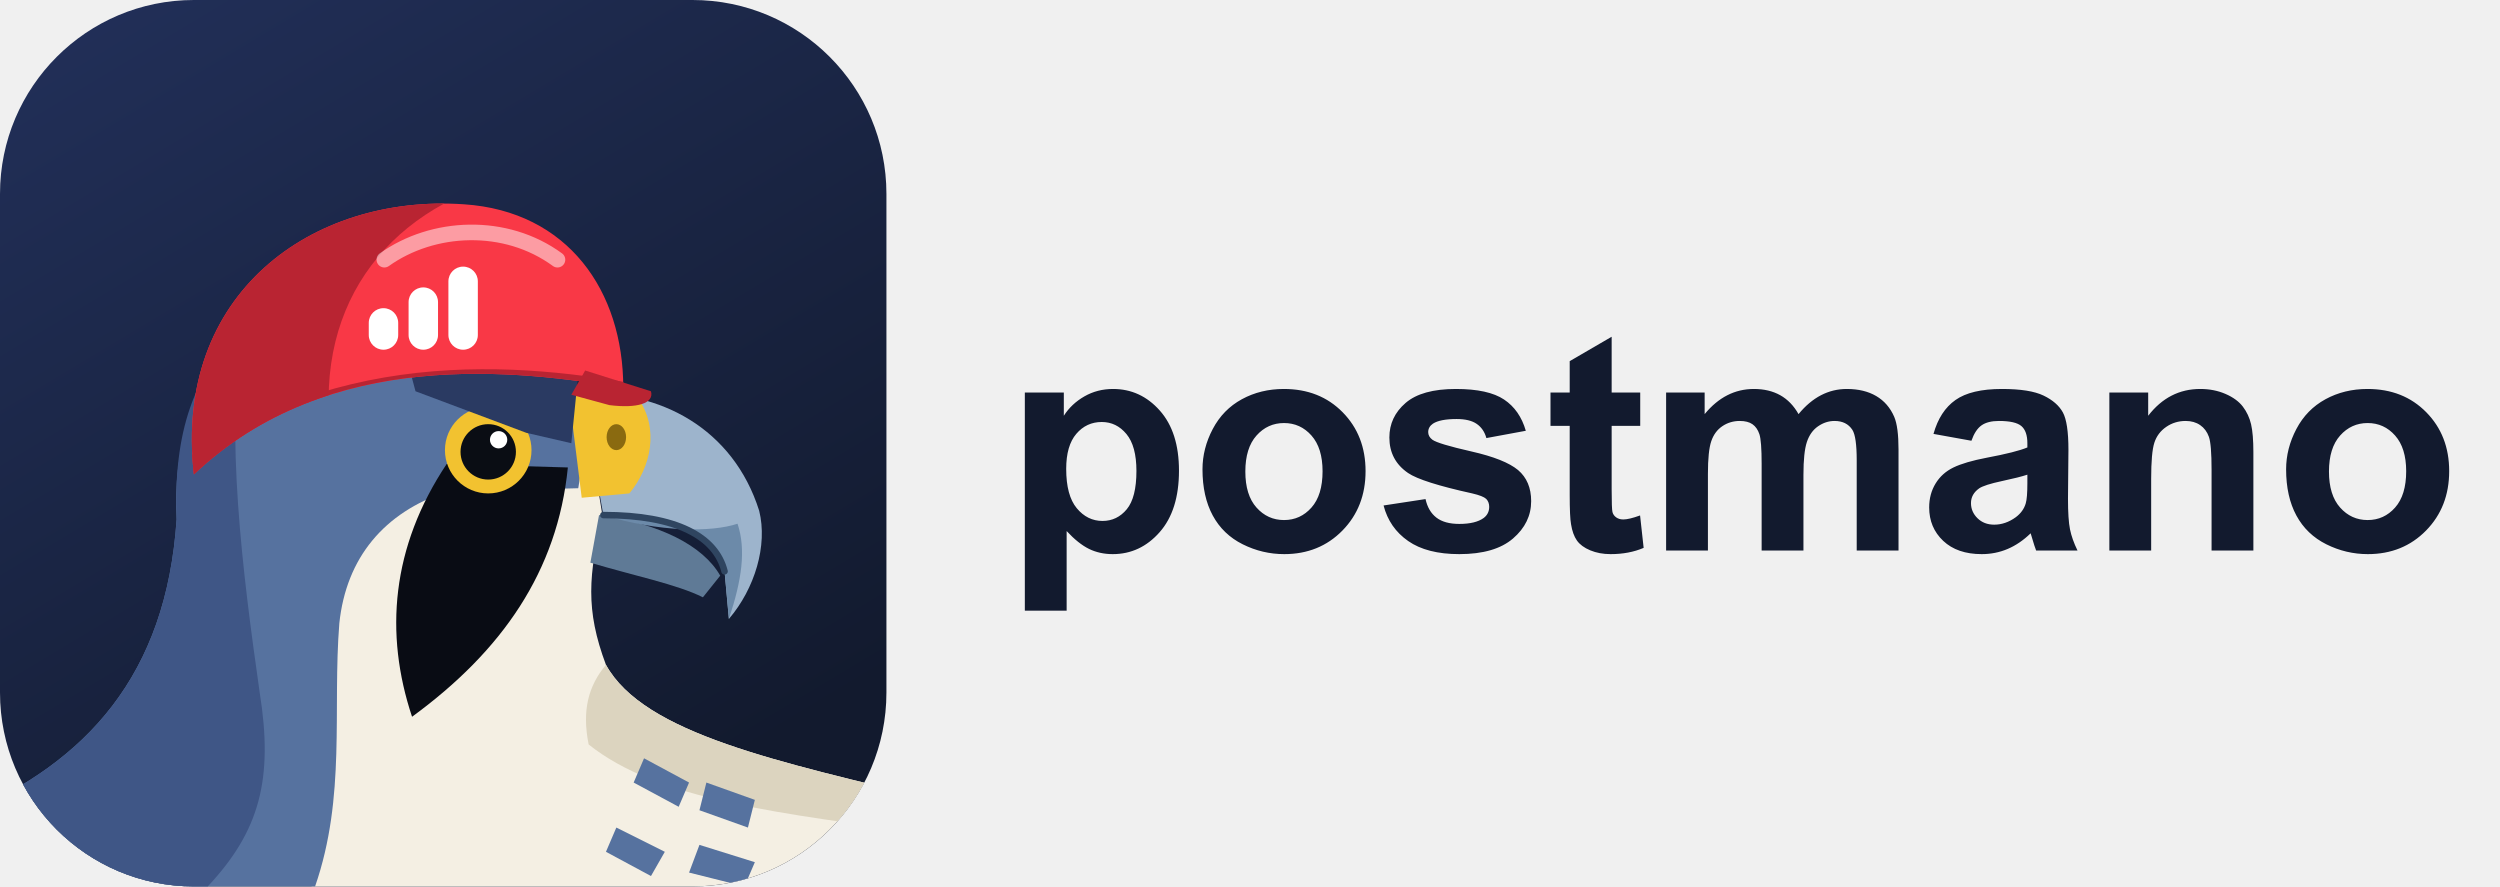
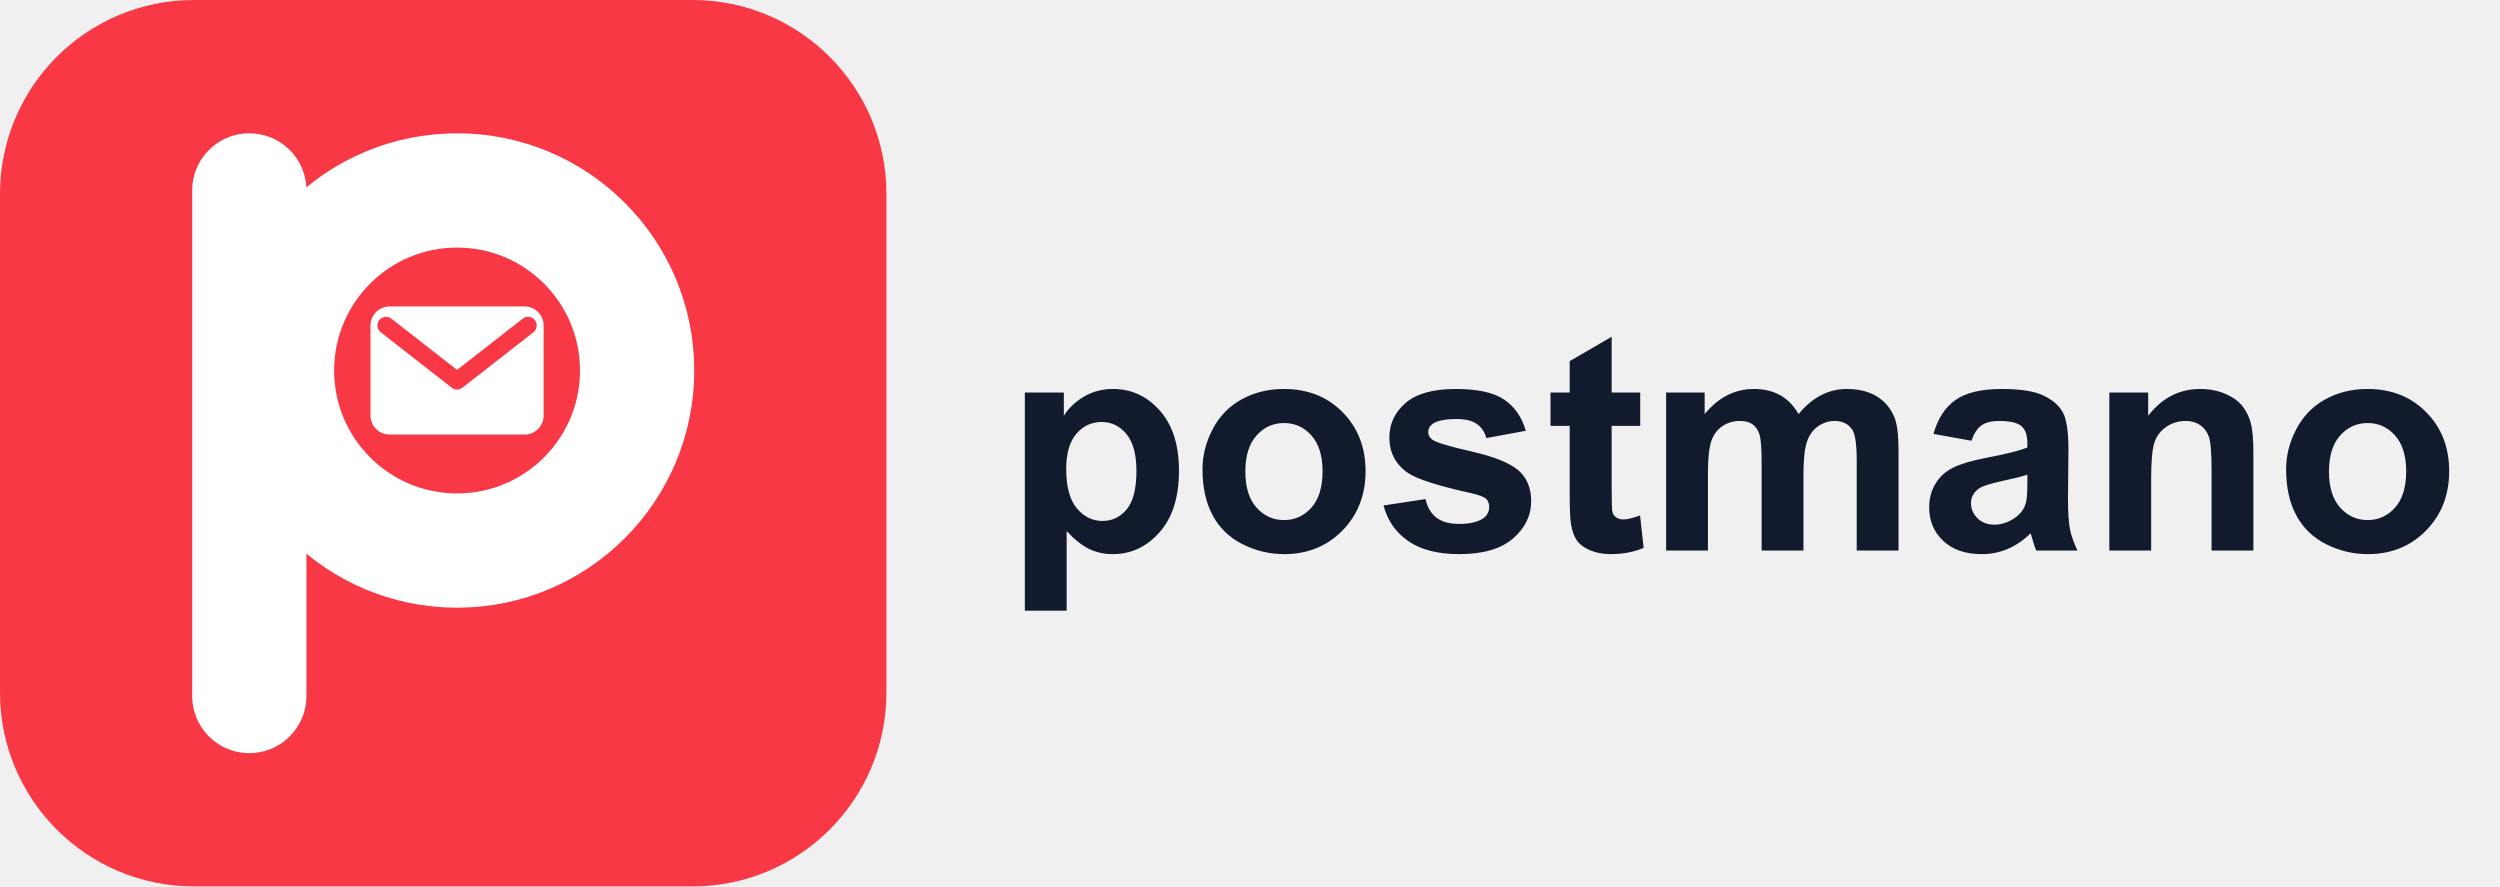
<svg xmlns="http://www.w3.org/2000/svg" viewBox="0 0 1444 512">
  <g id="icon">
-     <defs>
-       <linearGradient id="bg" x1="0" y1="0" x2="0.6" y2="1">
-         <stop offset="0" stop-color="#22305a" />
-         <stop offset="1" stop-color="#121a2e" />
-       </linearGradient>
-       <clipPath id="tile">
-         <rect width="512" height="512" rx="112" />
-       </clipPath>
-       <clipPath id="dome">
-         <path d="M112 274 C100 170 180 112 268 118 C328 122 360 168 360 224 C300 214 190 200 112 274 Z" />
-       </clipPath>
-     </defs>
-     <rect id="tile-bg" width="512" height="512" rx="112" fill="url(#bg)" />
-     <g id="icon" clip-path="url(#tile)">
-       <path id="cream" d="M180 512 L180 270 L338 236 L348 298 C340 332 338 352 350 384 C372 424 450 440 540 462 L540 512 Z" fill="#f4efe3" />
-       <path id="chest-shade" d="M350 384 C372 424 450 440 540 462 L540 482 C450 470 380 462 340 430 C336 410 340 396 350 384 Z" fill="#dcd4bf" />
-       <g id="chest-bars" fill="#56729f">
-         <path d="M372 438 L398 452 L392 466 L366 452 Z" />
-         <path d="M408 452 L436 462 L432 478 L404 468 Z" />
-         <path d="M356 478 L384 492 L376 506 L350 492 Z" />
-         <path d="M404 488 L436 498 L430 512 L398 504 Z" />
-       </g>
-       <path id="hood" d="M-20 512 L-20 470 C50 440 96 390 102 300 C98 220 140 168 270 158 L342 232 L334 282 L258 284 C222 296 200 322 196 360 C192 410 200 460 182 512 Z" fill="#56729f" />
-       <path id="hood-shade" d="M-20 512 L-20 470 C50 440 96 390 102 300 C100 250 112 215 140 190 C130 250 140 330 150 400 C158 450 150 480 120 512 Z" fill="#3f5686" />
-       <path id="malar" d="M258 268 L328 270 C322 330 290 376 238 414 C222 366 226 316 258 268 Z" fill="#090c14" />
-       <g id="beak" transform="translate(336 270) scale(1.25) translate(-336 -270)">
-         <path id="beak-lower" d="M344 292 C372 296 392 306 400 320 L392 330 C380 324 360 320 340 314 Z" fill="#5f7a96" />
-         <path id="beak-upper" d="M336 236 C372 234 406 252 418 290 C422 306 416 326 404 340 L402 318 C398 302 380 292 346 292 Z" fill="#9db4cc" />
-         <path id="beak-shade" d="M346 292 C380 292 398 302 402 318 L404 340 C410 322 412 308 408 296 C396 300 372 300 346 292 Z" fill="#6c8aa9" />
-         <path id="cere" d="M330 236 L362 238 C372 252 368 270 358 282 L336 284 Z" fill="#f2c230" />
-         <ellipse cx="352" cy="256" rx="4.5" ry="6" fill="#8a6a10" />
-         <path d="M346 292 C380 292 398 302 402 318" fill="none" stroke="#2f4560" stroke-width="3" stroke-linecap="round" />
-       </g>
-       <circle id="eye-ring" cx="282" cy="260" r="25" fill="#f2c230" />
-       <circle id="eye" cx="282" cy="261" r="16" fill="#0a0d14" />
-       <circle cx="288" cy="254" r="5" fill="#ffffff" />
-       <path id="brow" d="M232 196 L336 196 L330 256 L304 250 L240 226 Z" fill="#2a3a62" />
-       <g id="helmet">
-         <path d="M112 274 C100 170 180 112 268 118 C328 122 360 168 360 224 C300 214 190 200 112 274 Z" fill="#f93846" />
-         <g clip-path="url(#dome)">
-           <path d="M100 290 C86 170 180 106 268 112 C204 140 172 205 200 290 Z" fill="#b92432" />
-           <path d="M100 290 C190 214 300 224 372 238" fill="none" stroke="#b92432" stroke-width="30" />
-         </g>
-         <path d="M338 214 L376 226 C378 233 368 236 352 234 L330 228 Z" fill="#b92432" />
-         <path d="M222 150 C250 130 292 128 322 150" fill="none" stroke="#ffffff" stroke-opacity="0.5" stroke-width="9" stroke-linecap="round" />
-         <g id="lets-decal" fill="#ffffff">
-           <rect x="213" y="178" width="17" height="24" rx="8.5" />
-           <rect x="236" y="166" width="17" height="36" rx="8.5" />
-           <rect x="259" y="154" width="17" height="48" rx="8.5" />
-         </g>
-       </g>
+     <rect id="tile" width="512" height="512" rx="112" fill="#f93846" />
+     <g id="letter" fill="none" stroke="#ffffff" stroke-width="66" stroke-linecap="round">
+       <path d="M144 110 V402" />
+       <circle cx="264" cy="214" r="104" />
+     </g>
+     <g id="envelope">
+       <rect x="214" y="177" width="100" height="74" rx="11" fill="#ffffff" />
+       <path d="M223 188 L264 220 L305 188" fill="none" stroke="#f93846" stroke-width="10" stroke-linecap="round" stroke-linejoin="round" />
    </g>
  </g>
  <g id="wordmark" transform="translate(580 318) scale(0.08594 -0.08594)" fill="#121a2e">
    <path d="M139 1062H401V906Q452 986 539.0 1036.0Q626 1086 732 1086Q917 1086 1046.0 941.0Q1175 796 1175 537Q1175 271 1045.0 123.5Q915 -24 730 -24Q642 -24 570.5 11.0Q499 46 420 131V-404H139ZM417 549Q417 370 488.0 284.5Q559 199 661 199Q759 199 824.0 277.5Q889 356 889 535Q889 702 822.0 783.0Q755 864 656 864Q553 864 485.0 784.5Q417 705 417 549Z M1333 546Q1333 686 1402.0 817.0Q1471 948 1597.5 1017.0Q1724 1086 1880 1086Q2121 1086 2275.0 929.5Q2429 773 2429 534Q2429 293 2273.5 134.5Q2118 -24 1882 -24Q1736 -24 1603.5 42.0Q1471 108 1402.0 235.5Q1333 363 1333 546ZM1621 531Q1621 373 1696.0 289.0Q1771 205 1881 205Q1991 205 2065.5 289.0Q2140 373 2140 533Q2140 689 2065.5 773.0Q1991 857 1881 857Q1771 857 1696.0 773.0Q1621 689 1621 531Z M2550 303 2832 346Q2850 264 2905.0 221.5Q2960 179 3059 179Q3168 179 3223 219Q3260 247 3260 294Q3260 326 3240 347Q3219 367 3146 384Q2806 459 2715 521Q2589 607 2589 760Q2589 898 2698.0 992.0Q2807 1086 3036 1086Q3254 1086 3360.0 1015.0Q3466 944 3506 805L3241 756Q3224 818 3176.5 851.0Q3129 884 3041 884Q2930 884 2882 853Q2850 831 2850 796Q2850 766 2878 745Q2916 717 3140.5 666.0Q3365 615 3454 541Q3542 466 3542 332Q3542 186 3420.0 81.0Q3298 -24 3059 -24Q2842 -24 2715.5 64.0Q2589 152 2550 303Z M4275 1062V838H4083V410Q4083 280 4088.5 258.5Q4094 237 4113.5 223.0Q4133 209 4161 209Q4200 209 4274 236L4298 18Q4200 -24 4076 -24Q4000 -24 3939.0 1.5Q3878 27 3849.5 67.5Q3821 108 3810 177Q3801 226 3801 375V838H3672V1062H3801V1273L4083 1437V1062Z M4449 1062H4708V917Q4847 1086 5039 1086Q5141 1086 5216.0 1044.0Q5291 1002 5339 917Q5409 1002 5490.0 1044.0Q5571 1086 5663 1086Q5780 1086 5861.0 1038.5Q5942 991 5982 899Q6011 831 6011 679V0H5730V607Q5730 765 5701 811Q5662 871 5581 871Q5522 871 5470.0 835.0Q5418 799 5395.0 729.5Q5372 660 5372 510V0H5091V582Q5091 737 5076.0 782.0Q5061 827 5029.5 849.0Q4998 871 4944 871Q4879 871 4827.0 836.0Q4775 801 4752.5 735.0Q4730 669 4730 516V0H4449Z M6501 738 6246 784Q6289 938 6394.0 1012.0Q6499 1086 6706 1086Q6894 1086 6986.0 1041.5Q7078 997 7115.5 928.5Q7153 860 7153 677L7150 349Q7150 209 7163.5 142.5Q7177 76 7214 0H6936Q6925 28 6909 83Q6902 108 6899 116Q6827 46 6745.0 11.0Q6663 -24 6570 -24Q6406 -24 6311.5 65.0Q6217 154 6217 290Q6217 380 6260.0 450.5Q6303 521 6380.5 558.5Q6458 596 6604 624Q6801 661 6877 693V721Q6877 802 6837.0 836.5Q6797 871 6686 871Q6611 871 6569.0 841.5Q6527 812 6501 738ZM6877 510Q6823 492 6706.0 467.0Q6589 442 6553 418Q6498 379 6498 319Q6498 260 6542.0 217.0Q6586 174 6654 174Q6730 174 6799 224Q6850 262 6866 317Q6877 353 6877 454Z M8396 0H8115V542Q8115 714 8097.0 764.5Q8079 815 8038.5 843.0Q7998 871 7941 871Q7868 871 7810.0 831.0Q7752 791 7730.5 725.0Q7709 659 7709 481V0H7428V1062H7689V906Q7828 1086 8039 1086Q8132 1086 8209.0 1052.5Q8286 1019 8325.5 967.0Q8365 915 8380.5 849.0Q8396 783 8396 660Z M8616 546Q8616 686 8685.0 817.0Q8754 948 8880.5 1017.0Q9007 1086 9163 1086Q9404 1086 9558.0 929.5Q9712 773 9712 534Q9712 293 9556.5 134.5Q9401 -24 9165 -24Q9019 -24 8886.5 42.0Q8754 108 8685.0 235.5Q8616 363 8616 546ZM8904 531Q8904 373 8979.0 289.0Q9054 205 9164 205Q9274 205 9348.5 289.0Q9423 373 9423 533Q9423 689 9348.5 773.0Q9274 857 9164 857Q9054 857 8979.0 773.0Q8904 689 8904 531Z" />
  </g>
</svg>
